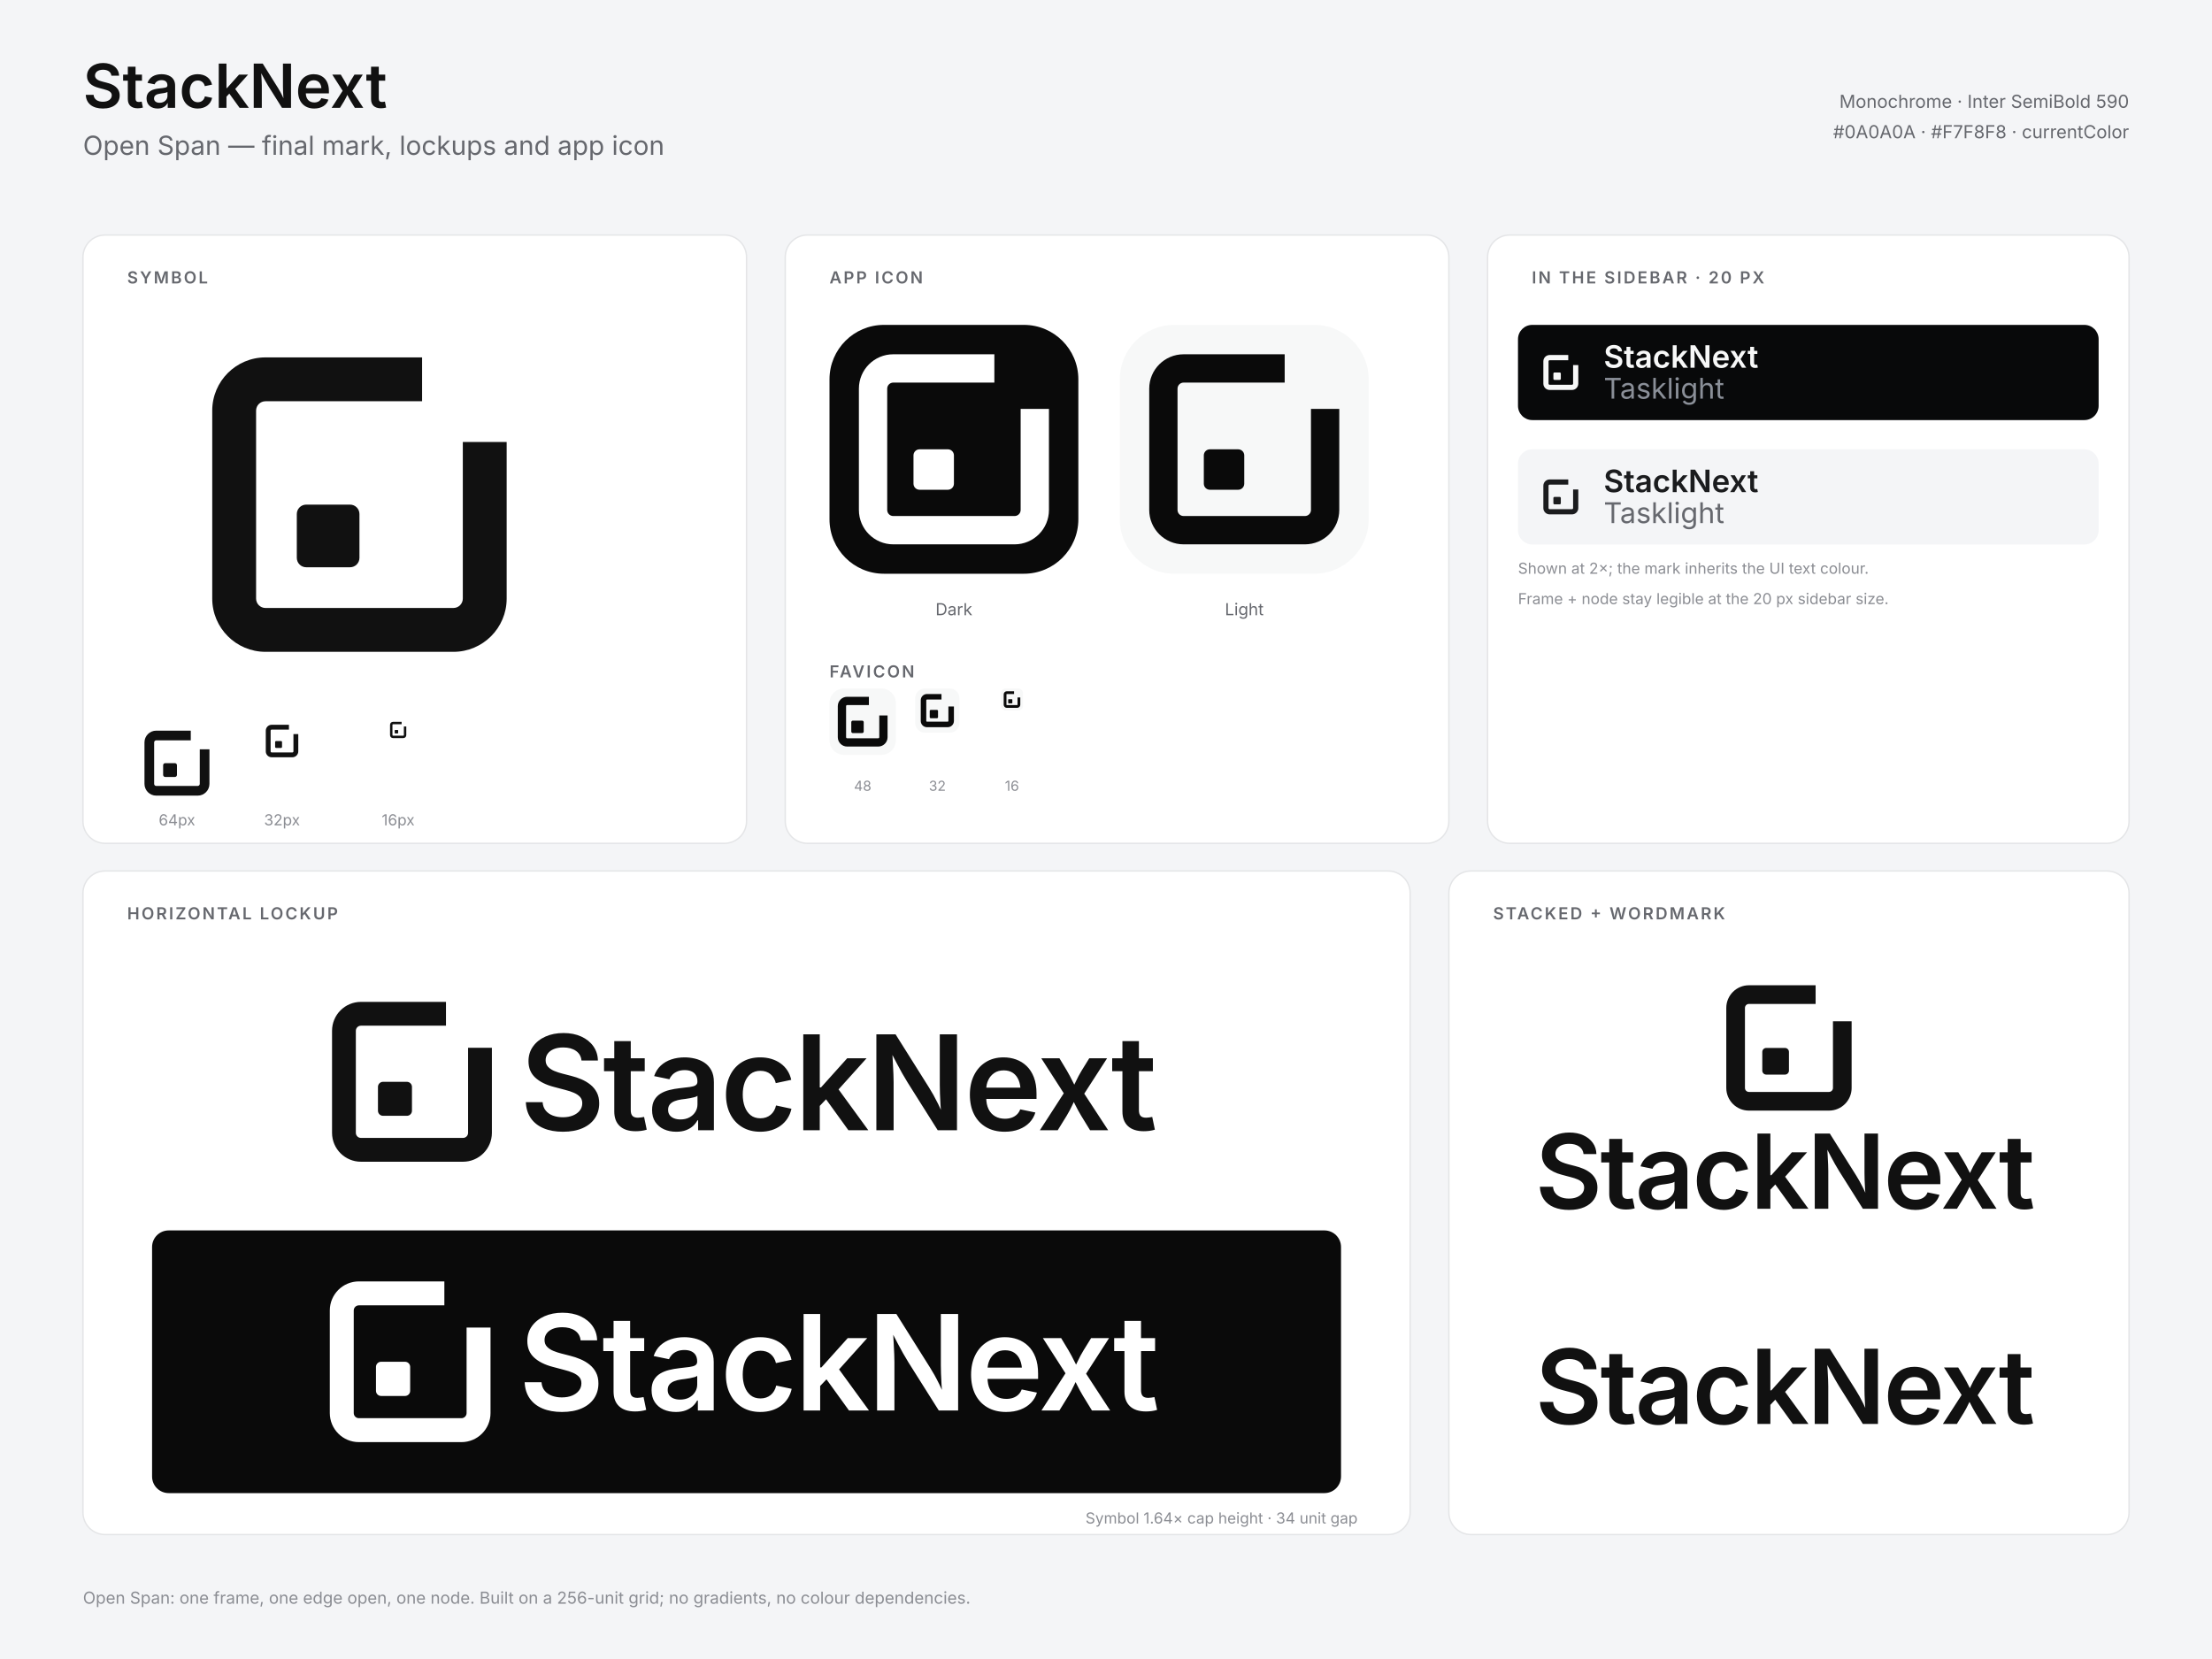
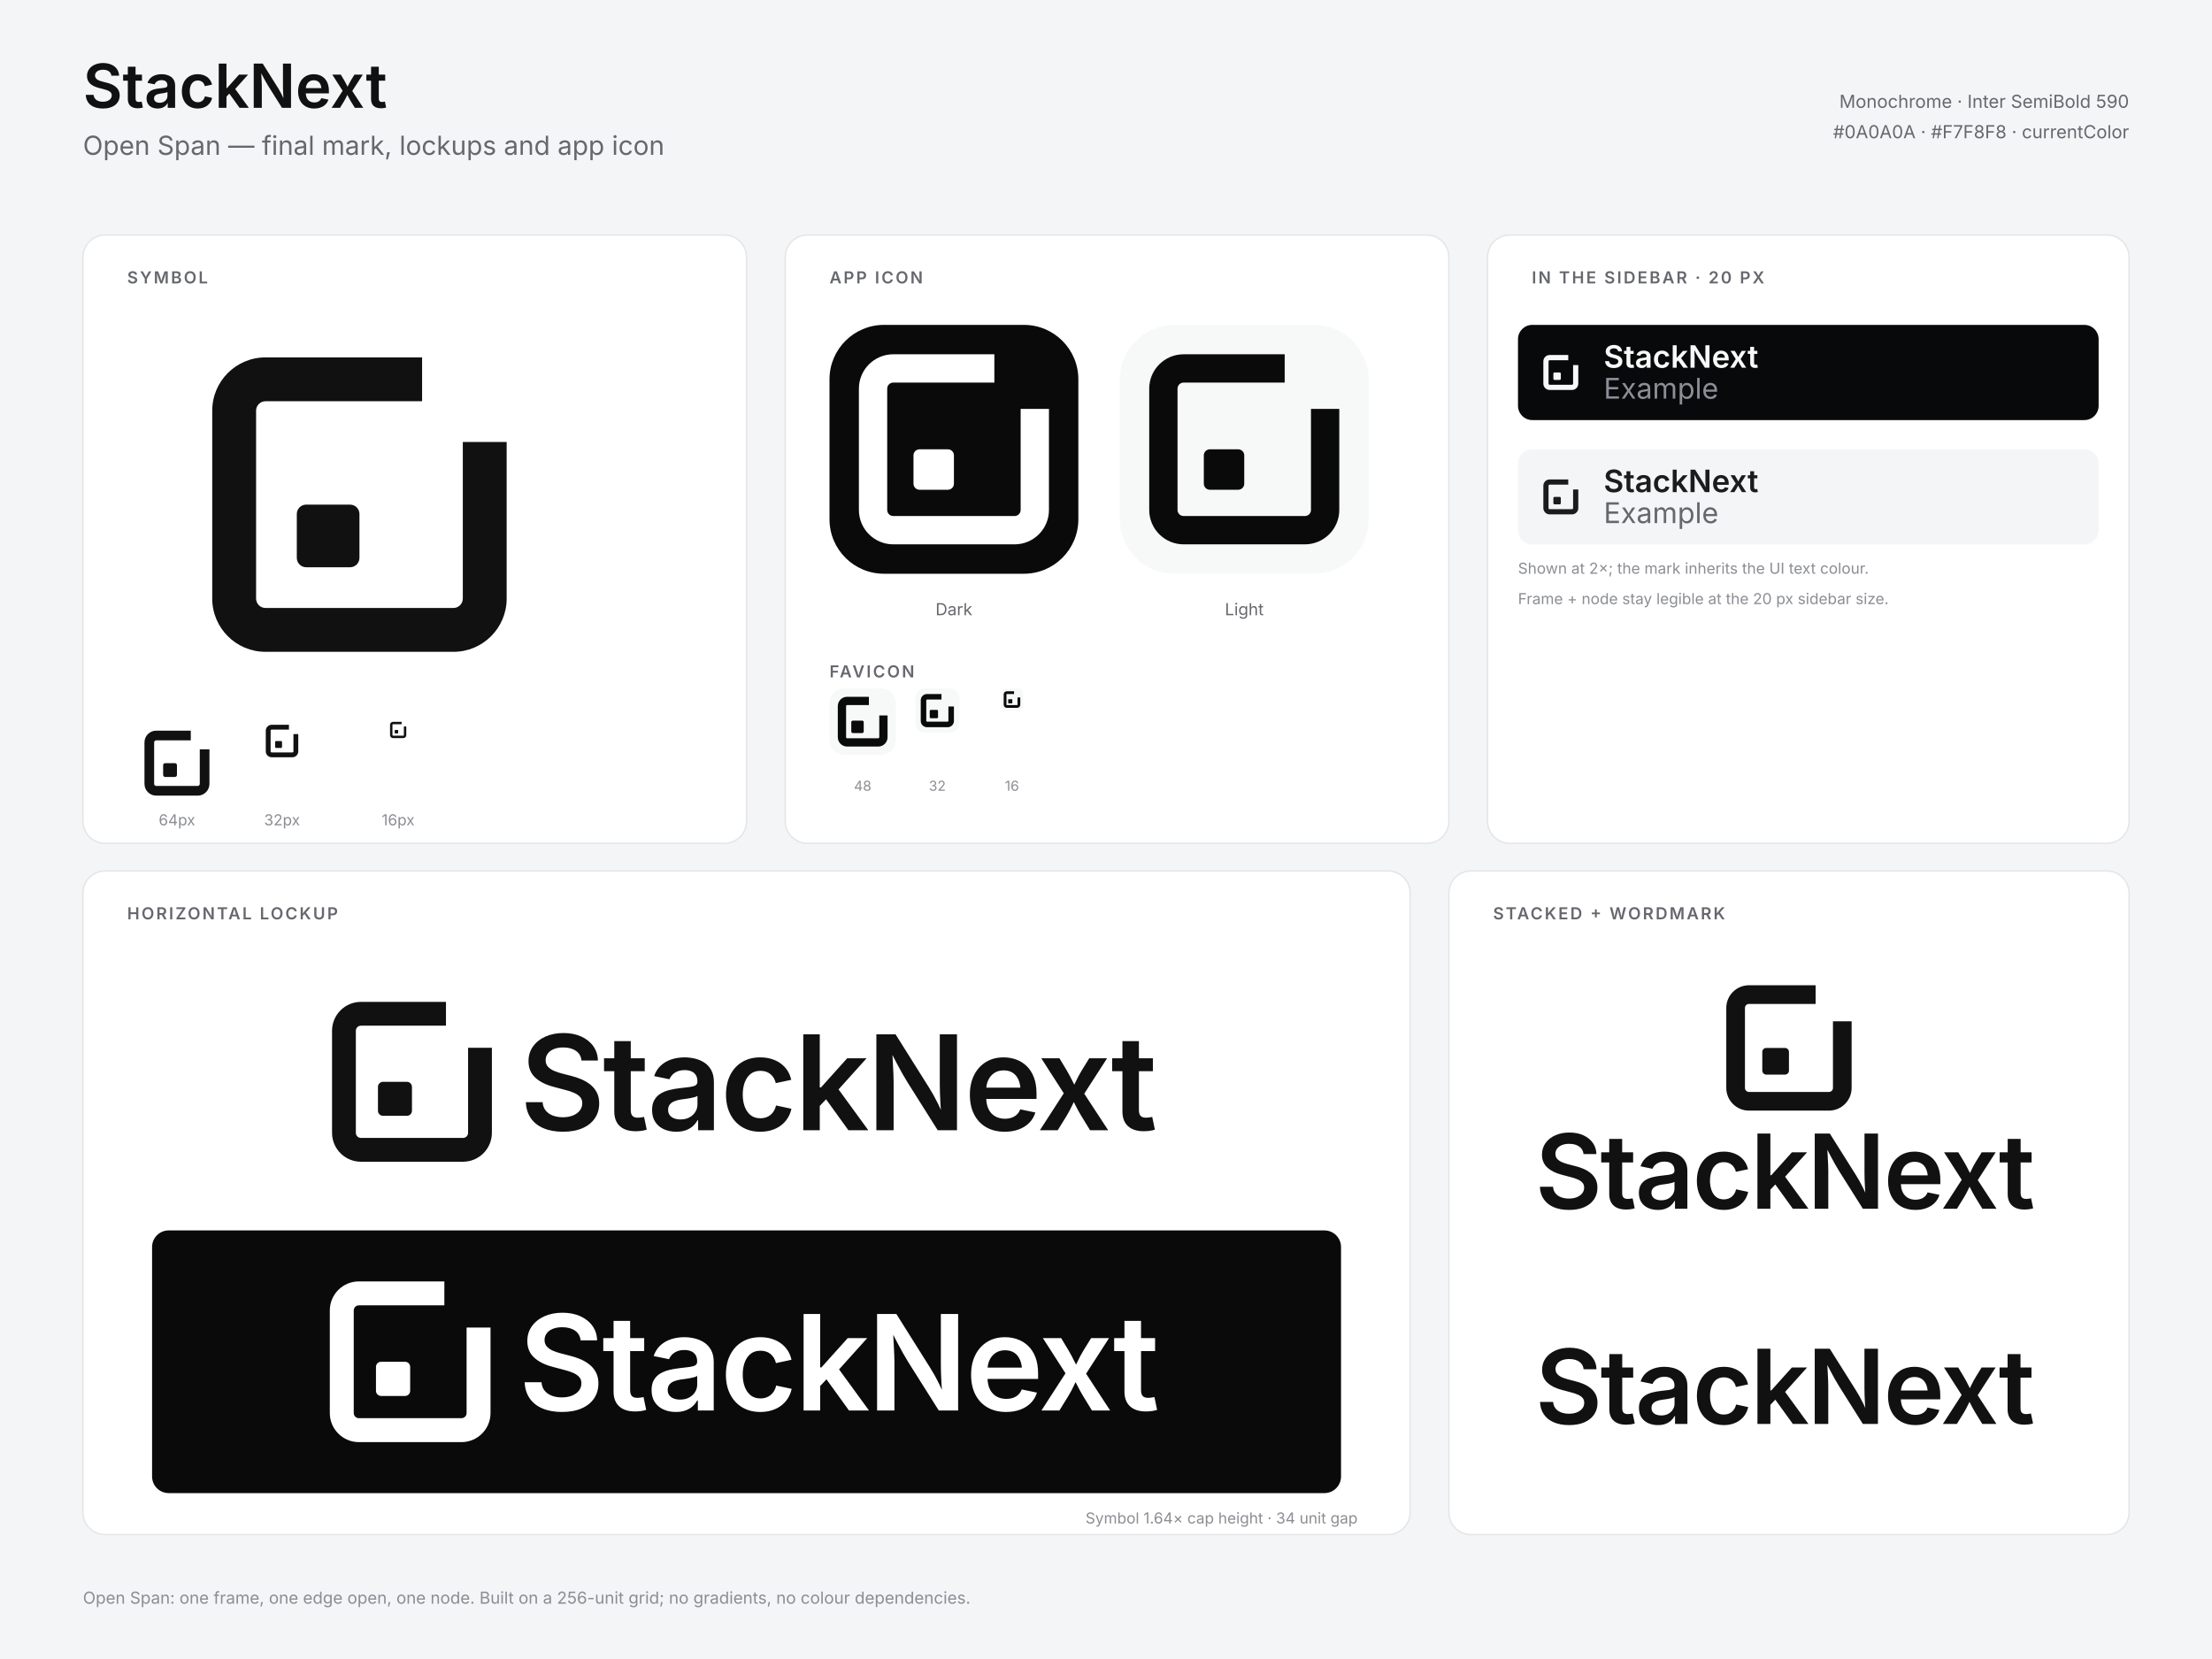
<svg xmlns="http://www.w3.org/2000/svg" viewBox="0 0 1600 1200" width="1600" height="1200">
  <rect width="1600" height="1200" fill="#F4F5F7" />
  <text x="60" y="78" font-family="Inter SN, Inter, sans-serif" font-size="44" font-weight="600" fill="#111111">StackNext</text>
  <text x="60" y="112" font-family="Inter SN, Inter, sans-serif" font-size="19" fill="#66686e">Open Span — final mark, lockups and app icon</text>
  <text x="1540" y="78" text-anchor="end" font-family="Inter SN, Inter, sans-serif" font-size="13" fill="#66686e">Monochrome · Inter SemiBold 590</text>
  <text x="1540" y="100" text-anchor="end" font-family="Inter SN, Inter, sans-serif" font-size="13" fill="#66686e">#0A0A0A · #F7F8F8 · currentColor</text>
  <rect x="60" y="170" width="480" height="440" rx="16" fill="#FFFFFF" stroke="#E4E5E7" />
  <text x="92" y="205" font-family="Inter SN, Inter, sans-serif" font-size="12" font-weight="600" letter-spacing="1.4" fill="#66686e">SYMBOL</text>
  <svg x="115.00" y="220.00" width="290.00" height="290.00" viewBox="0 0 256 256" preserveAspectRatio="xMidYMid meet">
    <g transform="translate(128 128) scale(1.0) translate(-128 -128)" fill="#111111">
      <path d="M168 34H68A34 34 0 0 0 34 68V188A34 34 0 0 0 68 222H188A34 34 0 0 0 222 188V88H194V188A6 6 0 0 1 188 194H68A6 6 0 0 1 62 188V68A6 6 0 0 1 68 62H168Z" />
      <rect x="88" y="128" width="40" height="40" rx="6" />
    </g>
  </svg>
  <svg x="96.00" y="520.00" width="64.00" height="64.00" viewBox="0 0 256 256" preserveAspectRatio="xMidYMid meet">
    <g transform="translate(128 128) scale(1.0) translate(-128 -128)" fill="#111111">
      <path d="M168 34H68A34 34 0 0 0 34 68V188A34 34 0 0 0 68 222H188A34 34 0 0 0 222 188V88H194V188A6 6 0 0 1 188 194H68A6 6 0 0 1 62 188V68A6 6 0 0 1 68 62H168Z" />
      <rect x="88" y="128" width="40" height="40" rx="6" />
    </g>
  </svg>
  <text x="128.0" y="597" text-anchor="middle" font-family="Inter SN, Inter, sans-serif" font-size="11" fill="#8b8d93">64px</text>
  <svg x="188.00" y="520.00" width="32.00" height="32.00" viewBox="0 0 256 256" preserveAspectRatio="xMidYMid meet">
    <g transform="translate(128 128) scale(1.0) translate(-128 -128)" fill="#111111">
      <path d="M168 34H68A34 34 0 0 0 34 68V188A34 34 0 0 0 68 222H188A34 34 0 0 0 222 188V88H194V188A6 6 0 0 1 188 194H68A6 6 0 0 1 62 188V68A6 6 0 0 1 68 62H168Z" />
      <rect x="88" y="128" width="40" height="40" rx="6" />
    </g>
  </svg>
  <text x="204.0" y="597" text-anchor="middle" font-family="Inter SN, Inter, sans-serif" font-size="11" fill="#8b8d93">32px</text>
  <svg x="280.00" y="520.00" width="16.00" height="16.00" viewBox="0 0 256 256" preserveAspectRatio="xMidYMid meet">
    <g transform="translate(128 128) scale(1.0) translate(-128 -128)" fill="#111111">
      <path d="M168 34H68A34 34 0 0 0 34 68V188A34 34 0 0 0 68 222H188A34 34 0 0 0 222 188V88H194V188A6 6 0 0 1 188 194H68A6 6 0 0 1 62 188V68A6 6 0 0 1 68 62H168Z" />
      <rect x="88" y="128" width="40" height="40" rx="6" />
    </g>
  </svg>
  <text x="288.0" y="597" text-anchor="middle" font-family="Inter SN, Inter, sans-serif" font-size="11" fill="#8b8d93">16px</text>
  <rect x="568" y="170" width="480" height="440" rx="16" fill="#FFFFFF" stroke="#E4E5E7" />
  <text x="600" y="205" font-family="Inter SN, Inter, sans-serif" font-size="12" font-weight="600" letter-spacing="1.4" fill="#66686e">APP ICON</text>
  <svg x="600.00" y="235.00" width="180.00" height="180.00" viewBox="0 0 256 256" preserveAspectRatio="xMidYMid meet">
    <rect width="256" height="256" rx="56" fill="#0A0A0A" />
    <g transform="translate(128 128) scale(1.04) translate(-128 -128)" fill="#FFFFFF">
      <path d="M168 34H68A34 34 0 0 0 34 68V188A34 34 0 0 0 68 222H188A34 34 0 0 0 222 188V88H194V188A6 6 0 0 1 188 194H68A6 6 0 0 1 62 188V68A6 6 0 0 1 68 62H168Z" />
      <rect x="88" y="128" width="40" height="40" rx="6" />
    </g>
  </svg>
  <svg x="810.00" y="235.00" width="180.00" height="180.00" viewBox="0 0 256 256" preserveAspectRatio="xMidYMid meet">
    <rect width="256" height="256" rx="56" fill="#F7F8F8" />
    <g transform="translate(128 128) scale(1.04) translate(-128 -128)" fill="#0A0A0A">
      <path d="M168 34H68A34 34 0 0 0 34 68V188A34 34 0 0 0 68 222H188A34 34 0 0 0 222 188V88H194V188A6 6 0 0 1 188 194H68A6 6 0 0 1 62 188V68A6 6 0 0 1 68 62H168Z" />
      <rect x="88" y="128" width="40" height="40" rx="6" />
    </g>
  </svg>
  <text x="690" y="445" text-anchor="middle" font-family="Inter SN, Inter, sans-serif" font-size="12" fill="#66686e">Dark</text>
  <text x="900" y="445" text-anchor="middle" font-family="Inter SN, Inter, sans-serif" font-size="12" fill="#66686e">Light</text>
  <text x="600" y="490" font-family="Inter SN, Inter, sans-serif" font-size="12" font-weight="600" letter-spacing="1.4" fill="#66686e">FAVICON</text>
  <svg x="600.00" y="498.00" width="48.00" height="48.00" viewBox="0 0 32 32" preserveAspectRatio="xMidYMid meet">
    <rect width="32" height="32" rx="7" fill="#F7F8F8" />
    <g transform="scale(0.125)">
      <g transform="translate(128 128) scale(1.0) translate(-128 -128)" fill="#0A0A0A">
        <path d="M152 32H68A36 36 0 0 0 32 68V188A36 36 0 0 0 68 224H188A36 36 0 0 0 224 188V104H192V188A4 4 0 0 1 188 192H68A4 4 0 0 1 64 188V68A4 4 0 0 1 68 64H152Z" />
        <rect x="84" y="124" width="48" height="48" rx="6" />
      </g>
    </g>
  </svg>
  <text x="624.0" y="572" text-anchor="middle" font-family="Inter SN, Inter, sans-serif" font-size="10" fill="#8b8d93">48</text>
  <svg x="662.00" y="498.00" width="32.00" height="32.00" viewBox="0 0 32 32" preserveAspectRatio="xMidYMid meet">
    <rect width="32" height="32" rx="7" fill="#F7F8F8" />
    <g transform="scale(0.125)">
      <g transform="translate(128 128) scale(1.0) translate(-128 -128)" fill="#0A0A0A">
        <path d="M152 32H68A36 36 0 0 0 32 68V188A36 36 0 0 0 68 224H188A36 36 0 0 0 224 188V104H192V188A4 4 0 0 1 188 192H68A4 4 0 0 1 64 188V68A4 4 0 0 1 68 64H152Z" />
        <rect x="84" y="124" width="48" height="48" rx="6" />
      </g>
    </g>
  </svg>
  <text x="678.0" y="572" text-anchor="middle" font-family="Inter SN, Inter, sans-serif" font-size="10" fill="#8b8d93">32</text>
  <svg x="724.00" y="498.00" width="16.00" height="16.00" viewBox="0 0 32 32" preserveAspectRatio="xMidYMid meet">
    <rect width="32" height="32" rx="7" fill="#F7F8F8" />
    <g transform="scale(0.125)">
      <g transform="translate(128 128) scale(1.0) translate(-128 -128)" fill="#0A0A0A">
        <path d="M152 32H68A36 36 0 0 0 32 68V188A36 36 0 0 0 68 224H188A36 36 0 0 0 224 188V104H192V188A4 4 0 0 1 188 192H68A4 4 0 0 1 64 188V68A4 4 0 0 1 68 64H152Z" />
        <rect x="84" y="124" width="48" height="48" rx="6" />
      </g>
    </g>
  </svg>
  <text x="732.0" y="572" text-anchor="middle" font-family="Inter SN, Inter, sans-serif" font-size="10" fill="#8b8d93">16</text>
  <rect x="1076" y="170" width="464" height="440" rx="16" fill="#FFFFFF" stroke="#E4E5E7" />
  <text x="1108" y="205" font-family="Inter SN, Inter, sans-serif" font-size="12" font-weight="600" letter-spacing="1.4" fill="#66686e">IN THE SIDEBAR · 20 PX</text>
  <svg x="1098" y="235" width="420" height="68.852" viewBox="0 0 244 40" preserveAspectRatio="xMidYMid meet">
    <rect width="244" height="40" rx="6" fill="#08090A" />
    <svg x="8" y="10" width="20" height="20" viewBox="0 0 256 256" preserveAspectRatio="xMidYMid meet">
      <g transform="translate(128 128) scale(1.0) translate(-128 -128)" fill="#F7F8F8">
        <path d="M168 34H68A34 34 0 0 0 34 68V188A34 34 0 0 0 68 222H188A34 34 0 0 0 222 188V88H194V188A6 6 0 0 1 188 194H68A6 6 0 0 1 62 188V68A6 6 0 0 1 68 62H168Z" />
        <rect x="88" y="128" width="40" height="40" rx="6" />
      </g>
    </svg>
    <text x="36" y="18" font-family="Inter SN, Inter, sans-serif" font-size="13" font-weight="590" fill="#F7F8F8">StackNext</text>
-     <text x="36" y="31" font-family="Inter SN, Inter, sans-serif" font-size="12" fill="#8A8F98">Tasklight</text>
+     <text x="36" y="31" font-family="Inter SN, Inter, sans-serif" font-size="12" fill="#8A8F98">Example</text>
  </svg>
  <svg x="1098" y="325" width="420" height="68.852" viewBox="0 0 244 40" preserveAspectRatio="xMidYMid meet">
    <rect width="244" height="40" rx="6" fill="#F4F5F7" />
    <svg x="8" y="10" width="20" height="20" viewBox="0 0 256 256" preserveAspectRatio="xMidYMid meet">
      <g transform="translate(128 128) scale(1.0) translate(-128 -128)" fill="#1B1C1E">
        <path d="M168 34H68A34 34 0 0 0 34 68V188A34 34 0 0 0 68 222H188A34 34 0 0 0 222 188V88H194V188A6 6 0 0 1 188 194H68A6 6 0 0 1 62 188V68A6 6 0 0 1 68 62H168Z" />
        <rect x="88" y="128" width="40" height="40" rx="6" />
      </g>
    </svg>
    <text x="36" y="18" font-family="Inter SN, Inter, sans-serif" font-size="13" font-weight="590" fill="#1B1C1E">StackNext</text>
-     <text x="36" y="31" font-family="Inter SN, Inter, sans-serif" font-size="12" fill="#66686E">Tasklight</text>
+     <text x="36" y="31" font-family="Inter SN, Inter, sans-serif" font-size="12" fill="#66686E">Example</text>
  </svg>
  <text x="1098" y="415" font-family="Inter SN, Inter, sans-serif" font-size="11" fill="#8b8d93">Shown at 2×; the mark inherits the UI text colour.</text>
  <text x="1098" y="437" font-family="Inter SN, Inter, sans-serif" font-size="11" fill="#8b8d93">Frame + node stay legible at the 20 px sidebar size.</text>
  <rect x="60" y="630" width="960" height="480" rx="16" fill="#FFFFFF" stroke="#E4E5E7" />
  <text x="92" y="665" font-family="Inter SN, Inter, sans-serif" font-size="12" font-weight="600" letter-spacing="1.4" fill="#66686e">HORIZONTAL LOCKUP</text>
  <svg x="222.83" y="690.00" width="634.34" height="185.00" viewBox="0 0 877.786 256" preserveAspectRatio="xMidYMid meet">
    <g transform="translate(-24 0)">
      <g transform="translate(128 128) scale(0.8510638) translate(-128 -128)" fill="#111111">
        <path d="M168 34H68A34 34 0 0 0 34 68V188A34 34 0 0 0 68 222H188A34 34 0 0 0 222 188V88H194V188A6 6 0 0 1 188 194H68A6 6 0 0 1 62 188V68A6 6 0 0 1 68 62H168Z" />
        <rect x="88" y="128" width="40" height="40" rx="6" />
      </g>
    </g>
    <path transform="translate(211.8125 176.5)" d="M43.312 1.482Q32.227 1.482 24.009 -1.966Q15.791 -5.414 11.183 -12.053Q6.574 -18.691 6.188 -28.102H22.945Q23.332 -23.01 26.104 -19.658Q28.875 -16.307 33.322 -14.663Q37.77 -13.02 43.184 -13.02Q48.92 -13.02 53.303 -14.792Q57.686 -16.564 60.167 -19.723Q62.648 -22.881 62.648 -27.07Q62.648 -30.873 60.457 -33.322Q58.266 -35.771 54.366 -37.479Q50.467 -39.188 45.246 -40.477L34.289 -43.377Q22.301 -46.471 15.565 -52.723Q8.83 -58.975 8.83 -69.094Q8.83 -77.602 13.406 -83.95Q17.982 -90.299 25.878 -93.812Q33.773 -97.324 43.828 -97.324Q54.012 -97.324 61.714 -93.779Q69.416 -90.234 73.767 -84.047Q78.117 -77.859 78.311 -69.803H61.875Q61.23 -76.055 56.3 -79.471Q51.369 -82.887 43.57 -82.887Q38.092 -82.887 34.128 -81.243Q30.164 -79.6 28.069 -76.699Q25.975 -73.799 25.975 -70.125Q25.975 -66 28.488 -63.422Q31.002 -60.844 34.805 -59.297Q38.607 -57.75 42.41 -56.783L51.434 -54.463Q56.654 -53.174 61.682 -51.047Q66.709 -48.92 70.77 -45.665Q74.83 -42.41 77.215 -37.802Q79.6 -33.193 79.6 -26.941Q79.6 -18.498 75.313 -12.085Q71.027 -5.672 62.906 -2.095Q54.785 1.482 43.312 1.482ZM125.171 -72.059V-59.104H84.436V-72.059ZM94.684 -89.203H111.184V-20.238Q111.184 -16.242 112.86 -14.405Q114.536 -12.568 118.467 -12.568Q119.563 -12.568 121.464 -12.826Q123.366 -13.084 124.526 -13.342L127.169 -0.58Q124.462 0.258 121.593 0.612Q118.725 0.967 116.083 0.967Q105.77 0.967 100.227 -4.157Q94.684 -9.281 94.684 -18.82ZM156.755 1.482Q149.859 1.482 144.38 -0.999Q138.902 -3.48 135.711 -8.314Q132.521 -13.148 132.521 -20.303Q132.521 -26.361 134.841 -30.357Q137.161 -34.354 141.061 -36.706Q144.96 -39.059 149.891 -40.283Q154.822 -41.508 160.042 -42.088Q166.359 -42.797 170.258 -43.312Q174.158 -43.828 176.027 -44.988Q177.896 -46.148 177.896 -48.533V-48.92Q177.896 -52.529 176.446 -55.011Q174.995 -57.492 172.159 -58.846Q169.324 -60.199 165.199 -60.199Q160.945 -60.199 157.851 -58.878Q154.757 -57.557 152.791 -55.494Q150.825 -53.432 149.923 -51.047L134.583 -54.205Q136.775 -60.65 141.254 -64.775Q145.734 -68.9 151.857 -70.931Q157.98 -72.961 165.134 -72.961Q170.097 -72.961 175.253 -71.769Q180.409 -70.576 184.76 -67.772Q189.111 -64.969 191.753 -60.167Q194.396 -55.365 194.396 -48.146V0H178.605V-9.926H177.896Q176.349 -6.896 173.513 -4.286Q170.677 -1.676 166.52 -0.097Q162.363 1.482 156.755 1.482ZM160.88 -10.828Q166.165 -10.828 169.968 -12.923Q173.771 -15.018 175.866 -18.434Q177.96 -21.85 177.96 -25.846V-34.482Q177.187 -33.773 175.221 -33.193Q173.255 -32.613 170.774 -32.162Q168.292 -31.711 165.94 -31.389Q163.587 -31.066 161.911 -30.873Q158.173 -30.357 155.112 -29.165Q152.05 -27.973 150.31 -25.878Q148.57 -23.783 148.57 -20.432Q148.57 -17.273 150.149 -15.146Q151.728 -13.02 154.532 -11.924Q157.335 -10.828 160.88 -10.828ZM240.805 1.482Q230.363 1.482 222.661 -3.19Q214.959 -7.863 210.737 -16.21Q206.516 -24.557 206.516 -35.643Q206.516 -46.857 210.737 -55.269Q214.959 -63.68 222.661 -68.32Q230.363 -72.961 240.805 -72.961Q246.799 -72.961 251.923 -71.414Q257.047 -69.867 261.107 -66.967Q265.168 -64.066 267.907 -59.909Q270.646 -55.752 271.807 -50.467L256.338 -47.18Q255.693 -50.016 254.34 -52.271Q252.986 -54.527 251.02 -56.171Q249.055 -57.814 246.541 -58.652Q244.027 -59.49 240.934 -59.49Q235.004 -59.49 231.104 -56.364Q227.205 -53.238 225.239 -47.856Q223.273 -42.475 223.273 -35.707Q223.273 -29.068 225.239 -23.687Q227.205 -18.305 231.104 -15.146Q235.004 -11.988 240.934 -11.988Q244.027 -11.988 246.605 -12.891Q249.184 -13.793 251.182 -15.469Q253.18 -17.145 254.565 -19.529Q255.951 -21.914 256.596 -24.814L272 -21.527Q270.84 -16.178 268.101 -11.924Q265.361 -7.67 261.301 -4.673Q257.24 -1.676 252.052 -0.097Q246.863 1.482 240.805 1.482ZM298.944 -22.881V-42.861H301.586L327.819 -72.059H347.219L315.315 -36.609H311.963ZM283.862 0V-96.035H300.362V0ZM329.044 0 305.26 -32.936 316.475 -44.602 348.96 0ZM357.019 0V-96.035H376.226L409.741 -42.732Q411.804 -39.51 414.124 -35.353Q416.445 -31.195 418.958 -26.104Q421.472 -21.012 423.921 -14.76H421.988Q421.536 -20.174 421.182 -25.878Q420.827 -31.582 420.666 -36.642Q420.505 -41.701 420.505 -45.246V-96.035H437.714V0H418.443L388.214 -47.953Q385.443 -52.529 382.897 -56.944Q380.351 -61.359 377.45 -66.967Q374.55 -72.574 370.425 -80.502H372.81Q373.196 -73.477 373.551 -67.225Q373.905 -60.973 374.099 -56.042Q374.292 -51.111 374.292 -48.018V0ZM485.476 1.482Q474.713 1.482 466.849 -3.094Q458.986 -7.67 454.797 -15.984Q450.607 -24.299 450.607 -35.578Q450.607 -46.664 454.764 -55.075Q458.922 -63.486 466.527 -68.224Q474.133 -72.961 484.381 -72.961Q490.955 -72.961 496.885 -70.834Q502.814 -68.707 507.423 -64.292Q512.031 -59.877 514.674 -53.013Q517.316 -46.148 517.316 -36.609V-31.389H458.471V-42.668H509.066L501.332 -39.316Q501.332 -45.439 499.431 -50.112Q497.529 -54.785 493.791 -57.363Q490.053 -59.941 484.51 -59.941Q478.902 -59.941 475.003 -57.299Q471.103 -54.656 469.041 -50.273Q466.978 -45.891 466.978 -40.541V-32.742Q466.978 -25.846 469.331 -21.108Q471.683 -16.371 475.905 -13.954Q480.127 -11.537 485.734 -11.537Q489.408 -11.537 492.437 -12.601Q495.467 -13.664 497.658 -15.759Q499.849 -17.854 501.01 -20.947L516.156 -17.789Q514.48 -12.053 510.291 -7.702Q506.101 -3.352 499.817 -0.935Q493.533 1.482 485.476 1.482ZM520.67 0 548.708 -43.377V-30.615L522.088 -72.059H540.264L547.676 -59.748Q550.899 -54.205 553.413 -49.017Q555.926 -43.828 558.504 -38.994H551.672Q554.379 -43.828 556.764 -49.017Q559.149 -54.205 562.5 -59.748L570.106 -72.059H587.959L561.018 -30.293V-42.861L589.055 0H570.944L562.049 -14.502Q558.762 -19.98 556.249 -25.104Q553.735 -30.229 551.092 -34.934H557.989Q555.475 -30.229 553.123 -25.104Q550.77 -19.98 547.483 -14.502L538.524 0ZM633.788 -72.059V-59.104H593.054V-72.059ZM603.302 -89.203H619.802V-20.238Q619.802 -16.242 621.478 -14.405Q623.153 -12.568 627.085 -12.568Q628.181 -12.568 630.082 -12.826Q631.984 -13.084 633.144 -13.342L635.786 -0.58Q633.079 0.258 630.211 0.612Q627.343 0.967 624.7 0.967Q614.388 0.967 608.845 -4.157Q603.302 -9.281 603.302 -18.82Z" fill="#111111" />
  </svg>
  <rect x="110" y="890" width="860" height="190" rx="12" fill="#0A0A0A" />
  <svg x="221.12" y="892.00" width="637.77" height="186.00" viewBox="0 0 877.786 256" preserveAspectRatio="xMidYMid meet">
    <g transform="translate(-24 0)">
      <g transform="translate(128 128) scale(0.8510638) translate(-128 -128)" fill="#FFFFFF">
        <path d="M168 34H68A34 34 0 0 0 34 68V188A34 34 0 0 0 68 222H188A34 34 0 0 0 222 188V88H194V188A6 6 0 0 1 188 194H68A6 6 0 0 1 62 188V68A6 6 0 0 1 68 62H168Z" />
        <rect x="88" y="128" width="40" height="40" rx="6" />
      </g>
    </g>
    <path transform="translate(211.8125 176.5)" d="M43.312 1.482Q32.227 1.482 24.009 -1.966Q15.791 -5.414 11.183 -12.053Q6.574 -18.691 6.188 -28.102H22.945Q23.332 -23.01 26.104 -19.658Q28.875 -16.307 33.322 -14.663Q37.77 -13.02 43.184 -13.02Q48.92 -13.02 53.303 -14.792Q57.686 -16.564 60.167 -19.723Q62.648 -22.881 62.648 -27.07Q62.648 -30.873 60.457 -33.322Q58.266 -35.771 54.366 -37.479Q50.467 -39.188 45.246 -40.477L34.289 -43.377Q22.301 -46.471 15.565 -52.723Q8.83 -58.975 8.83 -69.094Q8.83 -77.602 13.406 -83.95Q17.982 -90.299 25.878 -93.812Q33.773 -97.324 43.828 -97.324Q54.012 -97.324 61.714 -93.779Q69.416 -90.234 73.767 -84.047Q78.117 -77.859 78.311 -69.803H61.875Q61.23 -76.055 56.3 -79.471Q51.369 -82.887 43.57 -82.887Q38.092 -82.887 34.128 -81.243Q30.164 -79.6 28.069 -76.699Q25.975 -73.799 25.975 -70.125Q25.975 -66 28.488 -63.422Q31.002 -60.844 34.805 -59.297Q38.607 -57.75 42.41 -56.783L51.434 -54.463Q56.654 -53.174 61.682 -51.047Q66.709 -48.92 70.77 -45.665Q74.83 -42.41 77.215 -37.802Q79.6 -33.193 79.6 -26.941Q79.6 -18.498 75.313 -12.085Q71.027 -5.672 62.906 -2.095Q54.785 1.482 43.312 1.482ZM125.171 -72.059V-59.104H84.436V-72.059ZM94.684 -89.203H111.184V-20.238Q111.184 -16.242 112.86 -14.405Q114.536 -12.568 118.467 -12.568Q119.563 -12.568 121.464 -12.826Q123.366 -13.084 124.526 -13.342L127.169 -0.58Q124.462 0.258 121.593 0.612Q118.725 0.967 116.083 0.967Q105.77 0.967 100.227 -4.157Q94.684 -9.281 94.684 -18.82ZM156.755 1.482Q149.859 1.482 144.38 -0.999Q138.902 -3.48 135.711 -8.314Q132.521 -13.148 132.521 -20.303Q132.521 -26.361 134.841 -30.357Q137.161 -34.354 141.061 -36.706Q144.96 -39.059 149.891 -40.283Q154.822 -41.508 160.042 -42.088Q166.359 -42.797 170.258 -43.312Q174.158 -43.828 176.027 -44.988Q177.896 -46.148 177.896 -48.533V-48.92Q177.896 -52.529 176.446 -55.011Q174.995 -57.492 172.159 -58.846Q169.324 -60.199 165.199 -60.199Q160.945 -60.199 157.851 -58.878Q154.757 -57.557 152.791 -55.494Q150.825 -53.432 149.923 -51.047L134.583 -54.205Q136.775 -60.65 141.254 -64.775Q145.734 -68.9 151.857 -70.931Q157.98 -72.961 165.134 -72.961Q170.097 -72.961 175.253 -71.769Q180.409 -70.576 184.76 -67.772Q189.111 -64.969 191.753 -60.167Q194.396 -55.365 194.396 -48.146V0H178.605V-9.926H177.896Q176.349 -6.896 173.513 -4.286Q170.677 -1.676 166.52 -0.097Q162.363 1.482 156.755 1.482ZM160.88 -10.828Q166.165 -10.828 169.968 -12.923Q173.771 -15.018 175.866 -18.434Q177.96 -21.85 177.96 -25.846V-34.482Q177.187 -33.773 175.221 -33.193Q173.255 -32.613 170.774 -32.162Q168.292 -31.711 165.94 -31.389Q163.587 -31.066 161.911 -30.873Q158.173 -30.357 155.112 -29.165Q152.05 -27.973 150.31 -25.878Q148.57 -23.783 148.57 -20.432Q148.57 -17.273 150.149 -15.146Q151.728 -13.02 154.532 -11.924Q157.335 -10.828 160.88 -10.828ZM240.805 1.482Q230.363 1.482 222.661 -3.19Q214.959 -7.863 210.737 -16.21Q206.516 -24.557 206.516 -35.643Q206.516 -46.857 210.737 -55.269Q214.959 -63.68 222.661 -68.32Q230.363 -72.961 240.805 -72.961Q246.799 -72.961 251.923 -71.414Q257.047 -69.867 261.107 -66.967Q265.168 -64.066 267.907 -59.909Q270.646 -55.752 271.807 -50.467L256.338 -47.18Q255.693 -50.016 254.34 -52.271Q252.986 -54.527 251.02 -56.171Q249.055 -57.814 246.541 -58.652Q244.027 -59.49 240.934 -59.49Q235.004 -59.49 231.104 -56.364Q227.205 -53.238 225.239 -47.856Q223.273 -42.475 223.273 -35.707Q223.273 -29.068 225.239 -23.687Q227.205 -18.305 231.104 -15.146Q235.004 -11.988 240.934 -11.988Q244.027 -11.988 246.605 -12.891Q249.184 -13.793 251.182 -15.469Q253.18 -17.145 254.565 -19.529Q255.951 -21.914 256.596 -24.814L272 -21.527Q270.84 -16.178 268.101 -11.924Q265.361 -7.67 261.301 -4.673Q257.24 -1.676 252.052 -0.097Q246.863 1.482 240.805 1.482ZM298.944 -22.881V-42.861H301.586L327.819 -72.059H347.219L315.315 -36.609H311.963ZM283.862 0V-96.035H300.362V0ZM329.044 0 305.26 -32.936 316.475 -44.602 348.96 0ZM357.019 0V-96.035H376.226L409.741 -42.732Q411.804 -39.51 414.124 -35.353Q416.445 -31.195 418.958 -26.104Q421.472 -21.012 423.921 -14.76H421.988Q421.536 -20.174 421.182 -25.878Q420.827 -31.582 420.666 -36.642Q420.505 -41.701 420.505 -45.246V-96.035H437.714V0H418.443L388.214 -47.953Q385.443 -52.529 382.897 -56.944Q380.351 -61.359 377.45 -66.967Q374.55 -72.574 370.425 -80.502H372.81Q373.196 -73.477 373.551 -67.225Q373.905 -60.973 374.099 -56.042Q374.292 -51.111 374.292 -48.018V0ZM485.476 1.482Q474.713 1.482 466.849 -3.094Q458.986 -7.67 454.797 -15.984Q450.607 -24.299 450.607 -35.578Q450.607 -46.664 454.764 -55.075Q458.922 -63.486 466.527 -68.224Q474.133 -72.961 484.381 -72.961Q490.955 -72.961 496.885 -70.834Q502.814 -68.707 507.423 -64.292Q512.031 -59.877 514.674 -53.013Q517.316 -46.148 517.316 -36.609V-31.389H458.471V-42.668H509.066L501.332 -39.316Q501.332 -45.439 499.431 -50.112Q497.529 -54.785 493.791 -57.363Q490.053 -59.941 484.51 -59.941Q478.902 -59.941 475.003 -57.299Q471.103 -54.656 469.041 -50.273Q466.978 -45.891 466.978 -40.541V-32.742Q466.978 -25.846 469.331 -21.108Q471.683 -16.371 475.905 -13.954Q480.127 -11.537 485.734 -11.537Q489.408 -11.537 492.437 -12.601Q495.467 -13.664 497.658 -15.759Q499.849 -17.854 501.01 -20.947L516.156 -17.789Q514.48 -12.053 510.291 -7.702Q506.101 -3.352 499.817 -0.935Q493.533 1.482 485.476 1.482ZM520.67 0 548.708 -43.377V-30.615L522.088 -72.059H540.264L547.676 -59.748Q550.899 -54.205 553.413 -49.017Q555.926 -43.828 558.504 -38.994H551.672Q554.379 -43.828 556.764 -49.017Q559.149 -54.205 562.5 -59.748L570.106 -72.059H587.959L561.018 -30.293V-42.861L589.055 0H570.944L562.049 -14.502Q558.762 -19.98 556.249 -25.104Q553.735 -30.229 551.092 -34.934H557.989Q555.475 -30.229 553.123 -25.104Q550.77 -19.98 547.483 -14.502L538.524 0ZM633.788 -72.059V-59.104H593.054V-72.059ZM603.302 -89.203H619.802V-20.238Q619.802 -16.242 621.478 -14.405Q623.153 -12.568 627.085 -12.568Q628.181 -12.568 630.082 -12.826Q631.984 -13.084 633.144 -13.342L635.786 -0.58Q633.079 0.258 630.211 0.612Q627.343 0.967 624.7 0.967Q614.388 0.967 608.845 -4.157Q603.302 -9.281 603.302 -18.82Z" fill="#FFFFFF" />
  </svg>
  <text x="982" y="1102" text-anchor="end" font-family="Inter SN, Inter, sans-serif" font-size="11" fill="#8b8d93">Symbol 1.64× cap height · 34 unit gap</text>
  <rect x="1048" y="630" width="492" height="480" rx="16" fill="#FFFFFF" stroke="#E4E5E7" />
  <text x="1080" y="665" font-family="Inter SN, Inter, sans-serif" font-size="12" font-weight="600" letter-spacing="1.4" fill="#66686e">STACKED + WORDMARK</text>
  <svg x="1090.00" y="690.00" width="408.00" height="204.00" viewBox="0 0 720 360" preserveAspectRatio="xMidYMid meet">
    <g transform="translate(232 -8)">
      <g transform="translate(128 128) scale(0.8510638) translate(-128 -128)" fill="#111111">
        <path d="M168 34H68A34 34 0 0 0 34 68V188A34 34 0 0 0 68 222H188A34 34 0 0 0 222 188V88H194V188A6 6 0 0 1 188 194H68A6 6 0 0 1 62 188V68A6 6 0 0 1 68 62H168Z" />
        <rect x="88" y="128" width="40" height="40" rx="6" />
      </g>
    </g>
    <g transform="translate(0 148.8)">
      <path transform="translate(35.9195 176.5)" d="M43.312 1.482Q32.227 1.482 24.009 -1.966Q15.791 -5.414 11.183 -12.053Q6.574 -18.691 6.188 -28.102H22.945Q23.332 -23.01 26.104 -19.658Q28.875 -16.307 33.322 -14.663Q37.77 -13.02 43.184 -13.02Q48.92 -13.02 53.303 -14.792Q57.686 -16.564 60.167 -19.723Q62.648 -22.881 62.648 -27.07Q62.648 -30.873 60.457 -33.322Q58.266 -35.771 54.366 -37.479Q50.467 -39.188 45.246 -40.477L34.289 -43.377Q22.301 -46.471 15.565 -52.723Q8.83 -58.975 8.83 -69.094Q8.83 -77.602 13.406 -83.95Q17.982 -90.299 25.878 -93.812Q33.773 -97.324 43.828 -97.324Q54.012 -97.324 61.714 -93.779Q69.416 -90.234 73.767 -84.047Q78.117 -77.859 78.311 -69.803H61.875Q61.23 -76.055 56.3 -79.471Q51.369 -82.887 43.57 -82.887Q38.092 -82.887 34.128 -81.243Q30.164 -79.6 28.069 -76.699Q25.975 -73.799 25.975 -70.125Q25.975 -66 28.488 -63.422Q31.002 -60.844 34.805 -59.297Q38.607 -57.75 42.41 -56.783L51.434 -54.463Q56.654 -53.174 61.682 -51.047Q66.709 -48.92 70.77 -45.665Q74.83 -42.41 77.215 -37.802Q79.6 -33.193 79.6 -26.941Q79.6 -18.498 75.313 -12.085Q71.027 -5.672 62.906 -2.095Q54.785 1.482 43.312 1.482ZM125.171 -72.059V-59.104H84.436V-72.059ZM94.684 -89.203H111.184V-20.238Q111.184 -16.242 112.86 -14.405Q114.536 -12.568 118.467 -12.568Q119.563 -12.568 121.464 -12.826Q123.366 -13.084 124.526 -13.342L127.169 -0.58Q124.462 0.258 121.593 0.612Q118.725 0.967 116.083 0.967Q105.77 0.967 100.227 -4.157Q94.684 -9.281 94.684 -18.82ZM156.755 1.482Q149.859 1.482 144.38 -0.999Q138.902 -3.48 135.711 -8.314Q132.521 -13.148 132.521 -20.303Q132.521 -26.361 134.841 -30.357Q137.161 -34.354 141.061 -36.706Q144.96 -39.059 149.891 -40.283Q154.822 -41.508 160.042 -42.088Q166.359 -42.797 170.258 -43.312Q174.158 -43.828 176.027 -44.988Q177.896 -46.148 177.896 -48.533V-48.92Q177.896 -52.529 176.446 -55.011Q174.995 -57.492 172.159 -58.846Q169.324 -60.199 165.199 -60.199Q160.945 -60.199 157.851 -58.878Q154.757 -57.557 152.791 -55.494Q150.825 -53.432 149.923 -51.047L134.583 -54.205Q136.775 -60.65 141.254 -64.775Q145.734 -68.9 151.857 -70.931Q157.98 -72.961 165.134 -72.961Q170.097 -72.961 175.253 -71.769Q180.409 -70.576 184.76 -67.772Q189.111 -64.969 191.753 -60.167Q194.396 -55.365 194.396 -48.146V0H178.605V-9.926H177.896Q176.349 -6.896 173.513 -4.286Q170.677 -1.676 166.52 -0.097Q162.363 1.482 156.755 1.482ZM160.88 -10.828Q166.165 -10.828 169.968 -12.923Q173.771 -15.018 175.866 -18.434Q177.96 -21.85 177.96 -25.846V-34.482Q177.187 -33.773 175.221 -33.193Q173.255 -32.613 170.774 -32.162Q168.292 -31.711 165.94 -31.389Q163.587 -31.066 161.911 -30.873Q158.173 -30.357 155.112 -29.165Q152.05 -27.973 150.31 -25.878Q148.57 -23.783 148.57 -20.432Q148.57 -17.273 150.149 -15.146Q151.728 -13.02 154.532 -11.924Q157.335 -10.828 160.88 -10.828ZM240.805 1.482Q230.363 1.482 222.661 -3.19Q214.959 -7.863 210.737 -16.21Q206.516 -24.557 206.516 -35.643Q206.516 -46.857 210.737 -55.269Q214.959 -63.68 222.661 -68.32Q230.363 -72.961 240.805 -72.961Q246.799 -72.961 251.923 -71.414Q257.047 -69.867 261.107 -66.967Q265.168 -64.066 267.907 -59.909Q270.646 -55.752 271.807 -50.467L256.338 -47.18Q255.693 -50.016 254.34 -52.271Q252.986 -54.527 251.02 -56.171Q249.055 -57.814 246.541 -58.652Q244.027 -59.49 240.934 -59.49Q235.004 -59.49 231.104 -56.364Q227.205 -53.238 225.239 -47.856Q223.273 -42.475 223.273 -35.707Q223.273 -29.068 225.239 -23.687Q227.205 -18.305 231.104 -15.146Q235.004 -11.988 240.934 -11.988Q244.027 -11.988 246.605 -12.891Q249.184 -13.793 251.182 -15.469Q253.18 -17.145 254.565 -19.529Q255.951 -21.914 256.596 -24.814L272 -21.527Q270.84 -16.178 268.101 -11.924Q265.361 -7.67 261.301 -4.673Q257.24 -1.676 252.052 -0.097Q246.863 1.482 240.805 1.482ZM298.944 -22.881V-42.861H301.586L327.819 -72.059H347.219L315.315 -36.609H311.963ZM283.862 0V-96.035H300.362V0ZM329.044 0 305.26 -32.936 316.475 -44.602 348.96 0ZM357.019 0V-96.035H376.226L409.741 -42.732Q411.804 -39.51 414.124 -35.353Q416.445 -31.195 418.958 -26.104Q421.472 -21.012 423.921 -14.76H421.988Q421.536 -20.174 421.182 -25.878Q420.827 -31.582 420.666 -36.642Q420.505 -41.701 420.505 -45.246V-96.035H437.714V0H418.443L388.214 -47.953Q385.443 -52.529 382.897 -56.944Q380.351 -61.359 377.45 -66.967Q374.55 -72.574 370.425 -80.502H372.81Q373.196 -73.477 373.551 -67.225Q373.905 -60.973 374.099 -56.042Q374.292 -51.111 374.292 -48.018V0ZM485.476 1.482Q474.713 1.482 466.849 -3.094Q458.986 -7.67 454.797 -15.984Q450.607 -24.299 450.607 -35.578Q450.607 -46.664 454.764 -55.075Q458.922 -63.486 466.527 -68.224Q474.133 -72.961 484.381 -72.961Q490.955 -72.961 496.885 -70.834Q502.814 -68.707 507.423 -64.292Q512.031 -59.877 514.674 -53.013Q517.316 -46.148 517.316 -36.609V-31.389H458.471V-42.668H509.066L501.332 -39.316Q501.332 -45.439 499.431 -50.112Q497.529 -54.785 493.791 -57.363Q490.053 -59.941 484.51 -59.941Q478.902 -59.941 475.003 -57.299Q471.103 -54.656 469.041 -50.273Q466.978 -45.891 466.978 -40.541V-32.742Q466.978 -25.846 469.331 -21.108Q471.683 -16.371 475.905 -13.954Q480.127 -11.537 485.734 -11.537Q489.408 -11.537 492.437 -12.601Q495.467 -13.664 497.658 -15.759Q499.849 -17.854 501.01 -20.947L516.156 -17.789Q514.48 -12.053 510.291 -7.702Q506.101 -3.352 499.817 -0.935Q493.533 1.482 485.476 1.482ZM520.67 0 548.708 -43.377V-30.615L522.088 -72.059H540.264L547.676 -59.748Q550.899 -54.205 553.413 -49.017Q555.926 -43.828 558.504 -38.994H551.672Q554.379 -43.828 556.764 -49.017Q559.149 -54.205 562.5 -59.748L570.106 -72.059H587.959L561.018 -30.293V-42.861L589.055 0H570.944L562.049 -14.502Q558.762 -19.98 556.249 -25.104Q553.735 -30.229 551.092 -34.934H557.989Q555.475 -30.229 553.123 -25.104Q550.77 -19.98 547.483 -14.502L538.524 0ZM633.788 -72.059V-59.104H593.054V-72.059ZM603.302 -89.203H619.802V-20.238Q619.802 -16.242 621.478 -14.405Q623.153 -12.568 627.085 -12.568Q628.181 -12.568 630.082 -12.826Q631.984 -13.084 633.144 -13.342L635.786 -0.58Q633.079 0.258 630.211 0.612Q627.343 0.967 624.7 0.967Q614.388 0.967 608.845 -4.157Q603.302 -9.281 603.302 -18.82Z" fill="#111111" />
    </g>
  </svg>
  <svg x="1090.09" y="930.00" width="407.81" height="145.00" viewBox="0 0 720 256" preserveAspectRatio="xMidYMid meet">
    <path transform="translate(35.9195 176.5)" d="M43.312 1.482Q32.227 1.482 24.009 -1.966Q15.791 -5.414 11.183 -12.053Q6.574 -18.691 6.188 -28.102H22.945Q23.332 -23.01 26.104 -19.658Q28.875 -16.307 33.322 -14.663Q37.77 -13.02 43.184 -13.02Q48.92 -13.02 53.303 -14.792Q57.686 -16.564 60.167 -19.723Q62.648 -22.881 62.648 -27.07Q62.648 -30.873 60.457 -33.322Q58.266 -35.771 54.366 -37.479Q50.467 -39.188 45.246 -40.477L34.289 -43.377Q22.301 -46.471 15.565 -52.723Q8.83 -58.975 8.83 -69.094Q8.83 -77.602 13.406 -83.95Q17.982 -90.299 25.878 -93.812Q33.773 -97.324 43.828 -97.324Q54.012 -97.324 61.714 -93.779Q69.416 -90.234 73.767 -84.047Q78.117 -77.859 78.311 -69.803H61.875Q61.23 -76.055 56.3 -79.471Q51.369 -82.887 43.57 -82.887Q38.092 -82.887 34.128 -81.243Q30.164 -79.6 28.069 -76.699Q25.975 -73.799 25.975 -70.125Q25.975 -66 28.488 -63.422Q31.002 -60.844 34.805 -59.297Q38.607 -57.75 42.41 -56.783L51.434 -54.463Q56.654 -53.174 61.682 -51.047Q66.709 -48.92 70.77 -45.665Q74.83 -42.41 77.215 -37.802Q79.6 -33.193 79.6 -26.941Q79.6 -18.498 75.313 -12.085Q71.027 -5.672 62.906 -2.095Q54.785 1.482 43.312 1.482ZM125.171 -72.059V-59.104H84.436V-72.059ZM94.684 -89.203H111.184V-20.238Q111.184 -16.242 112.86 -14.405Q114.536 -12.568 118.467 -12.568Q119.563 -12.568 121.464 -12.826Q123.366 -13.084 124.526 -13.342L127.169 -0.58Q124.462 0.258 121.593 0.612Q118.725 0.967 116.083 0.967Q105.77 0.967 100.227 -4.157Q94.684 -9.281 94.684 -18.82ZM156.755 1.482Q149.859 1.482 144.38 -0.999Q138.902 -3.48 135.711 -8.314Q132.521 -13.148 132.521 -20.303Q132.521 -26.361 134.841 -30.357Q137.161 -34.354 141.061 -36.706Q144.96 -39.059 149.891 -40.283Q154.822 -41.508 160.042 -42.088Q166.359 -42.797 170.258 -43.312Q174.158 -43.828 176.027 -44.988Q177.896 -46.148 177.896 -48.533V-48.92Q177.896 -52.529 176.446 -55.011Q174.995 -57.492 172.159 -58.846Q169.324 -60.199 165.199 -60.199Q160.945 -60.199 157.851 -58.878Q154.757 -57.557 152.791 -55.494Q150.825 -53.432 149.923 -51.047L134.583 -54.205Q136.775 -60.65 141.254 -64.775Q145.734 -68.9 151.857 -70.931Q157.98 -72.961 165.134 -72.961Q170.097 -72.961 175.253 -71.769Q180.409 -70.576 184.76 -67.772Q189.111 -64.969 191.753 -60.167Q194.396 -55.365 194.396 -48.146V0H178.605V-9.926H177.896Q176.349 -6.896 173.513 -4.286Q170.677 -1.676 166.52 -0.097Q162.363 1.482 156.755 1.482ZM160.88 -10.828Q166.165 -10.828 169.968 -12.923Q173.771 -15.018 175.866 -18.434Q177.96 -21.85 177.96 -25.846V-34.482Q177.187 -33.773 175.221 -33.193Q173.255 -32.613 170.774 -32.162Q168.292 -31.711 165.94 -31.389Q163.587 -31.066 161.911 -30.873Q158.173 -30.357 155.112 -29.165Q152.05 -27.973 150.31 -25.878Q148.57 -23.783 148.57 -20.432Q148.57 -17.273 150.149 -15.146Q151.728 -13.02 154.532 -11.924Q157.335 -10.828 160.88 -10.828ZM240.805 1.482Q230.363 1.482 222.661 -3.19Q214.959 -7.863 210.737 -16.21Q206.516 -24.557 206.516 -35.643Q206.516 -46.857 210.737 -55.269Q214.959 -63.68 222.661 -68.32Q230.363 -72.961 240.805 -72.961Q246.799 -72.961 251.923 -71.414Q257.047 -69.867 261.107 -66.967Q265.168 -64.066 267.907 -59.909Q270.646 -55.752 271.807 -50.467L256.338 -47.18Q255.693 -50.016 254.34 -52.271Q252.986 -54.527 251.02 -56.171Q249.055 -57.814 246.541 -58.652Q244.027 -59.49 240.934 -59.49Q235.004 -59.49 231.104 -56.364Q227.205 -53.238 225.239 -47.856Q223.273 -42.475 223.273 -35.707Q223.273 -29.068 225.239 -23.687Q227.205 -18.305 231.104 -15.146Q235.004 -11.988 240.934 -11.988Q244.027 -11.988 246.605 -12.891Q249.184 -13.793 251.182 -15.469Q253.18 -17.145 254.565 -19.529Q255.951 -21.914 256.596 -24.814L272 -21.527Q270.84 -16.178 268.101 -11.924Q265.361 -7.67 261.301 -4.673Q257.24 -1.676 252.052 -0.097Q246.863 1.482 240.805 1.482ZM298.944 -22.881V-42.861H301.586L327.819 -72.059H347.219L315.315 -36.609H311.963ZM283.862 0V-96.035H300.362V0ZM329.044 0 305.26 -32.936 316.475 -44.602 348.96 0ZM357.019 0V-96.035H376.226L409.741 -42.732Q411.804 -39.51 414.124 -35.353Q416.445 -31.195 418.958 -26.104Q421.472 -21.012 423.921 -14.76H421.988Q421.536 -20.174 421.182 -25.878Q420.827 -31.582 420.666 -36.642Q420.505 -41.701 420.505 -45.246V-96.035H437.714V0H418.443L388.214 -47.953Q385.443 -52.529 382.897 -56.944Q380.351 -61.359 377.45 -66.967Q374.55 -72.574 370.425 -80.502H372.81Q373.196 -73.477 373.551 -67.225Q373.905 -60.973 374.099 -56.042Q374.292 -51.111 374.292 -48.018V0ZM485.476 1.482Q474.713 1.482 466.849 -3.094Q458.986 -7.67 454.797 -15.984Q450.607 -24.299 450.607 -35.578Q450.607 -46.664 454.764 -55.075Q458.922 -63.486 466.527 -68.224Q474.133 -72.961 484.381 -72.961Q490.955 -72.961 496.885 -70.834Q502.814 -68.707 507.423 -64.292Q512.031 -59.877 514.674 -53.013Q517.316 -46.148 517.316 -36.609V-31.389H458.471V-42.668H509.066L501.332 -39.316Q501.332 -45.439 499.431 -50.112Q497.529 -54.785 493.791 -57.363Q490.053 -59.941 484.51 -59.941Q478.902 -59.941 475.003 -57.299Q471.103 -54.656 469.041 -50.273Q466.978 -45.891 466.978 -40.541V-32.742Q466.978 -25.846 469.331 -21.108Q471.683 -16.371 475.905 -13.954Q480.127 -11.537 485.734 -11.537Q489.408 -11.537 492.437 -12.601Q495.467 -13.664 497.658 -15.759Q499.849 -17.854 501.01 -20.947L516.156 -17.789Q514.48 -12.053 510.291 -7.702Q506.101 -3.352 499.817 -0.935Q493.533 1.482 485.476 1.482ZM520.67 0 548.708 -43.377V-30.615L522.088 -72.059H540.264L547.676 -59.748Q550.899 -54.205 553.413 -49.017Q555.926 -43.828 558.504 -38.994H551.672Q554.379 -43.828 556.764 -49.017Q559.149 -54.205 562.5 -59.748L570.106 -72.059H587.959L561.018 -30.293V-42.861L589.055 0H570.944L562.049 -14.502Q558.762 -19.98 556.249 -25.104Q553.735 -30.229 551.092 -34.934H557.989Q555.475 -30.229 553.123 -25.104Q550.77 -19.98 547.483 -14.502L538.524 0ZM633.788 -72.059V-59.104H593.054V-72.059ZM603.302 -89.203H619.802V-20.238Q619.802 -16.242 621.478 -14.405Q623.153 -12.568 627.085 -12.568Q628.181 -12.568 630.082 -12.826Q631.984 -13.084 633.144 -13.342L635.786 -0.58Q633.079 0.258 630.211 0.612Q627.343 0.967 624.7 0.967Q614.388 0.967 608.845 -4.157Q603.302 -9.281 603.302 -18.82Z" fill="#111111" />
  </svg>
  <text x="60" y="1160" font-family="Inter SN, Inter, sans-serif" font-size="12" fill="#8b8d93">Open Span: one frame, one edge open, one node. Built on a 256-unit grid; no gradients, no colour dependencies.</text>
</svg>
